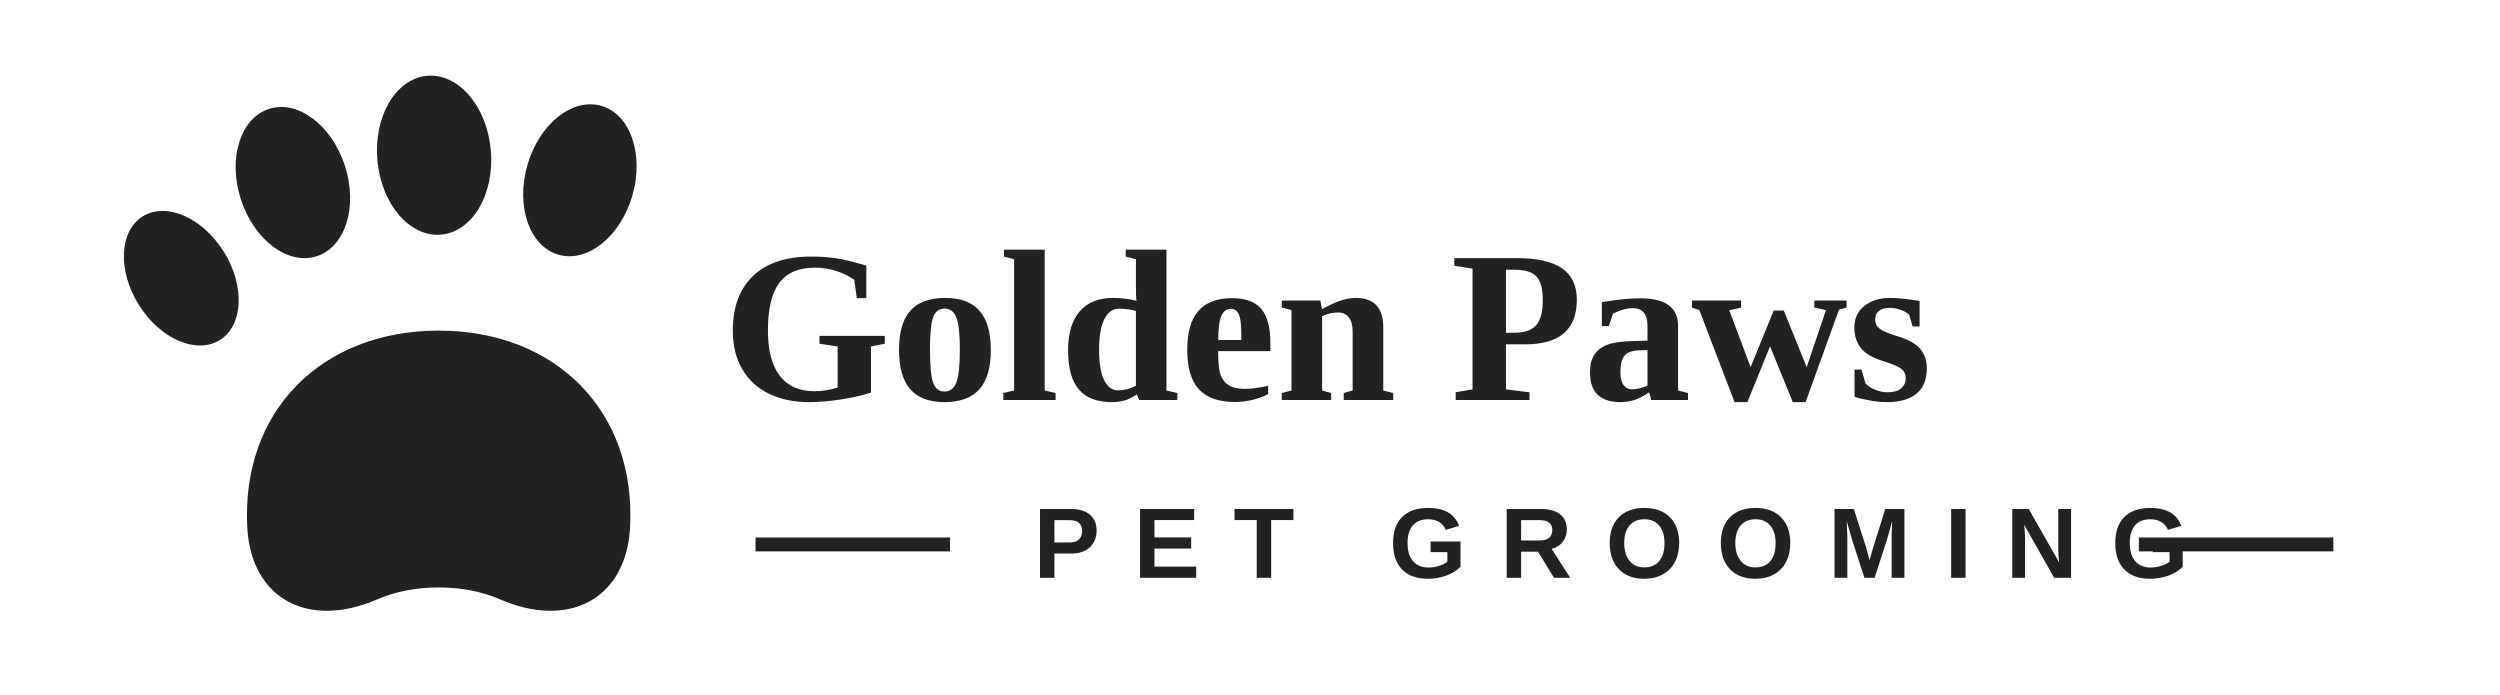
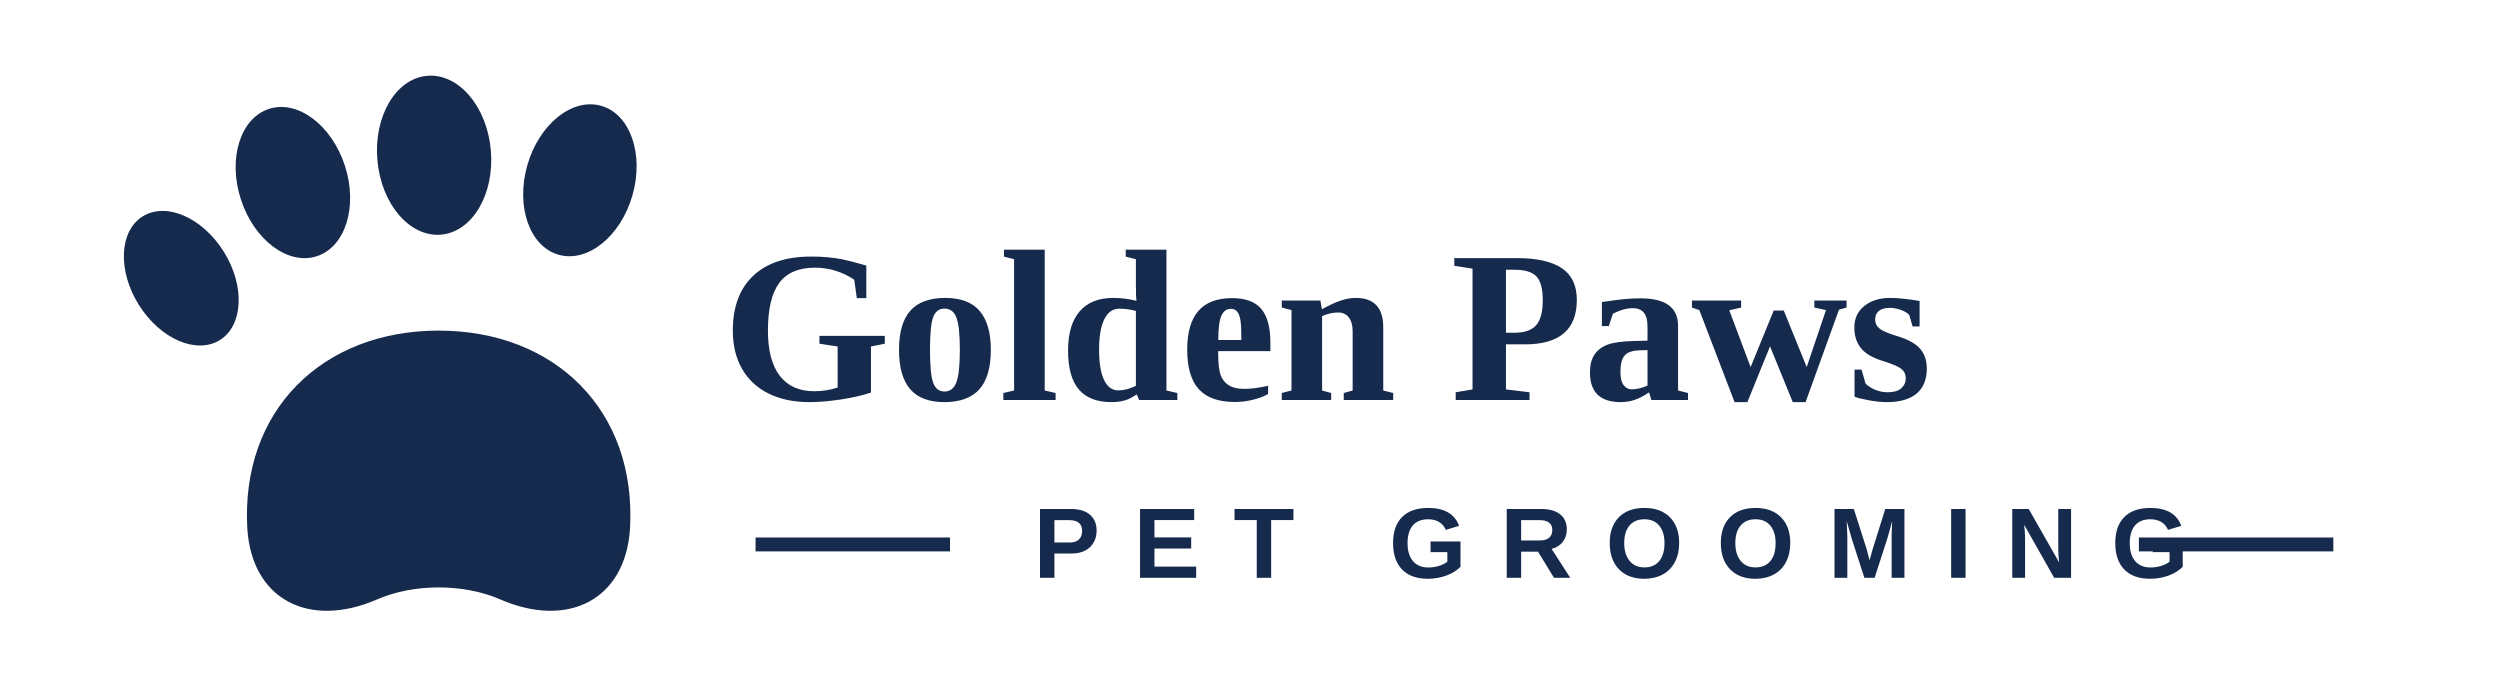
<svg xmlns="http://www.w3.org/2000/svg" width="900" height="250" viewBox="0 0 900 250">
  <style>
    .display { font-family: Georgia, 'Times New Roman', serif; font-weight: 700; }
    .sans { font-family: Arial, Helvetica, sans-serif; font-weight: 700; letter-spacing: 12px; }
    .small { font-family: Arial, Helvetica, sans-serif; font-weight: 700; letter-spacing: 5px; }
  </style>
  <g transform="translate(30,28) scale(0.82)">
-     <g id="paw" fill="#222222">
+     <g id="paw" fill="#152A4D">
      <ellipse cx="92" cy="46" rx="24" ry="34" transform="rotate(-18 92 46)" />
      <ellipse cx="154" cy="34" rx="25" ry="35" transform="rotate(-5 154 34)" />
      <ellipse cx="218" cy="45" rx="24" ry="34" transform="rotate(16 218 45)" />
      <ellipse cx="43" cy="88" rx="22" ry="32" transform="rotate(-32 43 88)" />
      <path d="M72 198 C69 146 105 111 156 111 C207 111 243 146 240 198 C238 229 213 242 183 229 C167 222 145 222 129 229 C99 242 74 229 72 198 Z" />
    </g>
  </g>
-   <text x="260" y="144" class="display" font-size="78" fill="#222222">Golden Paws</text>
-   <line x1="272" y1="196" x2="342" y2="196" stroke="#222222" stroke-width="5" />
-   <text x="372" y="208" class="sans" font-size="36" fill="#222222">PET GROOMING</text>
-   <line x1="770" y1="196" x2="840" y2="196" stroke="#222222" stroke-width="5" />
+   <text x="260" y="144" class="display" font-size="78" fill="#152A4D">Golden Paws</text>
+   <line x1="272" y1="196" x2="342" y2="196" stroke="#152A4D" stroke-width="5" />
+   <text x="372" y="208" class="sans" font-size="36" fill="#152A4D">PET GROOMING</text>
+   <line x1="770" y1="196" x2="840" y2="196" stroke="#152A4D" stroke-width="5" />
</svg>
